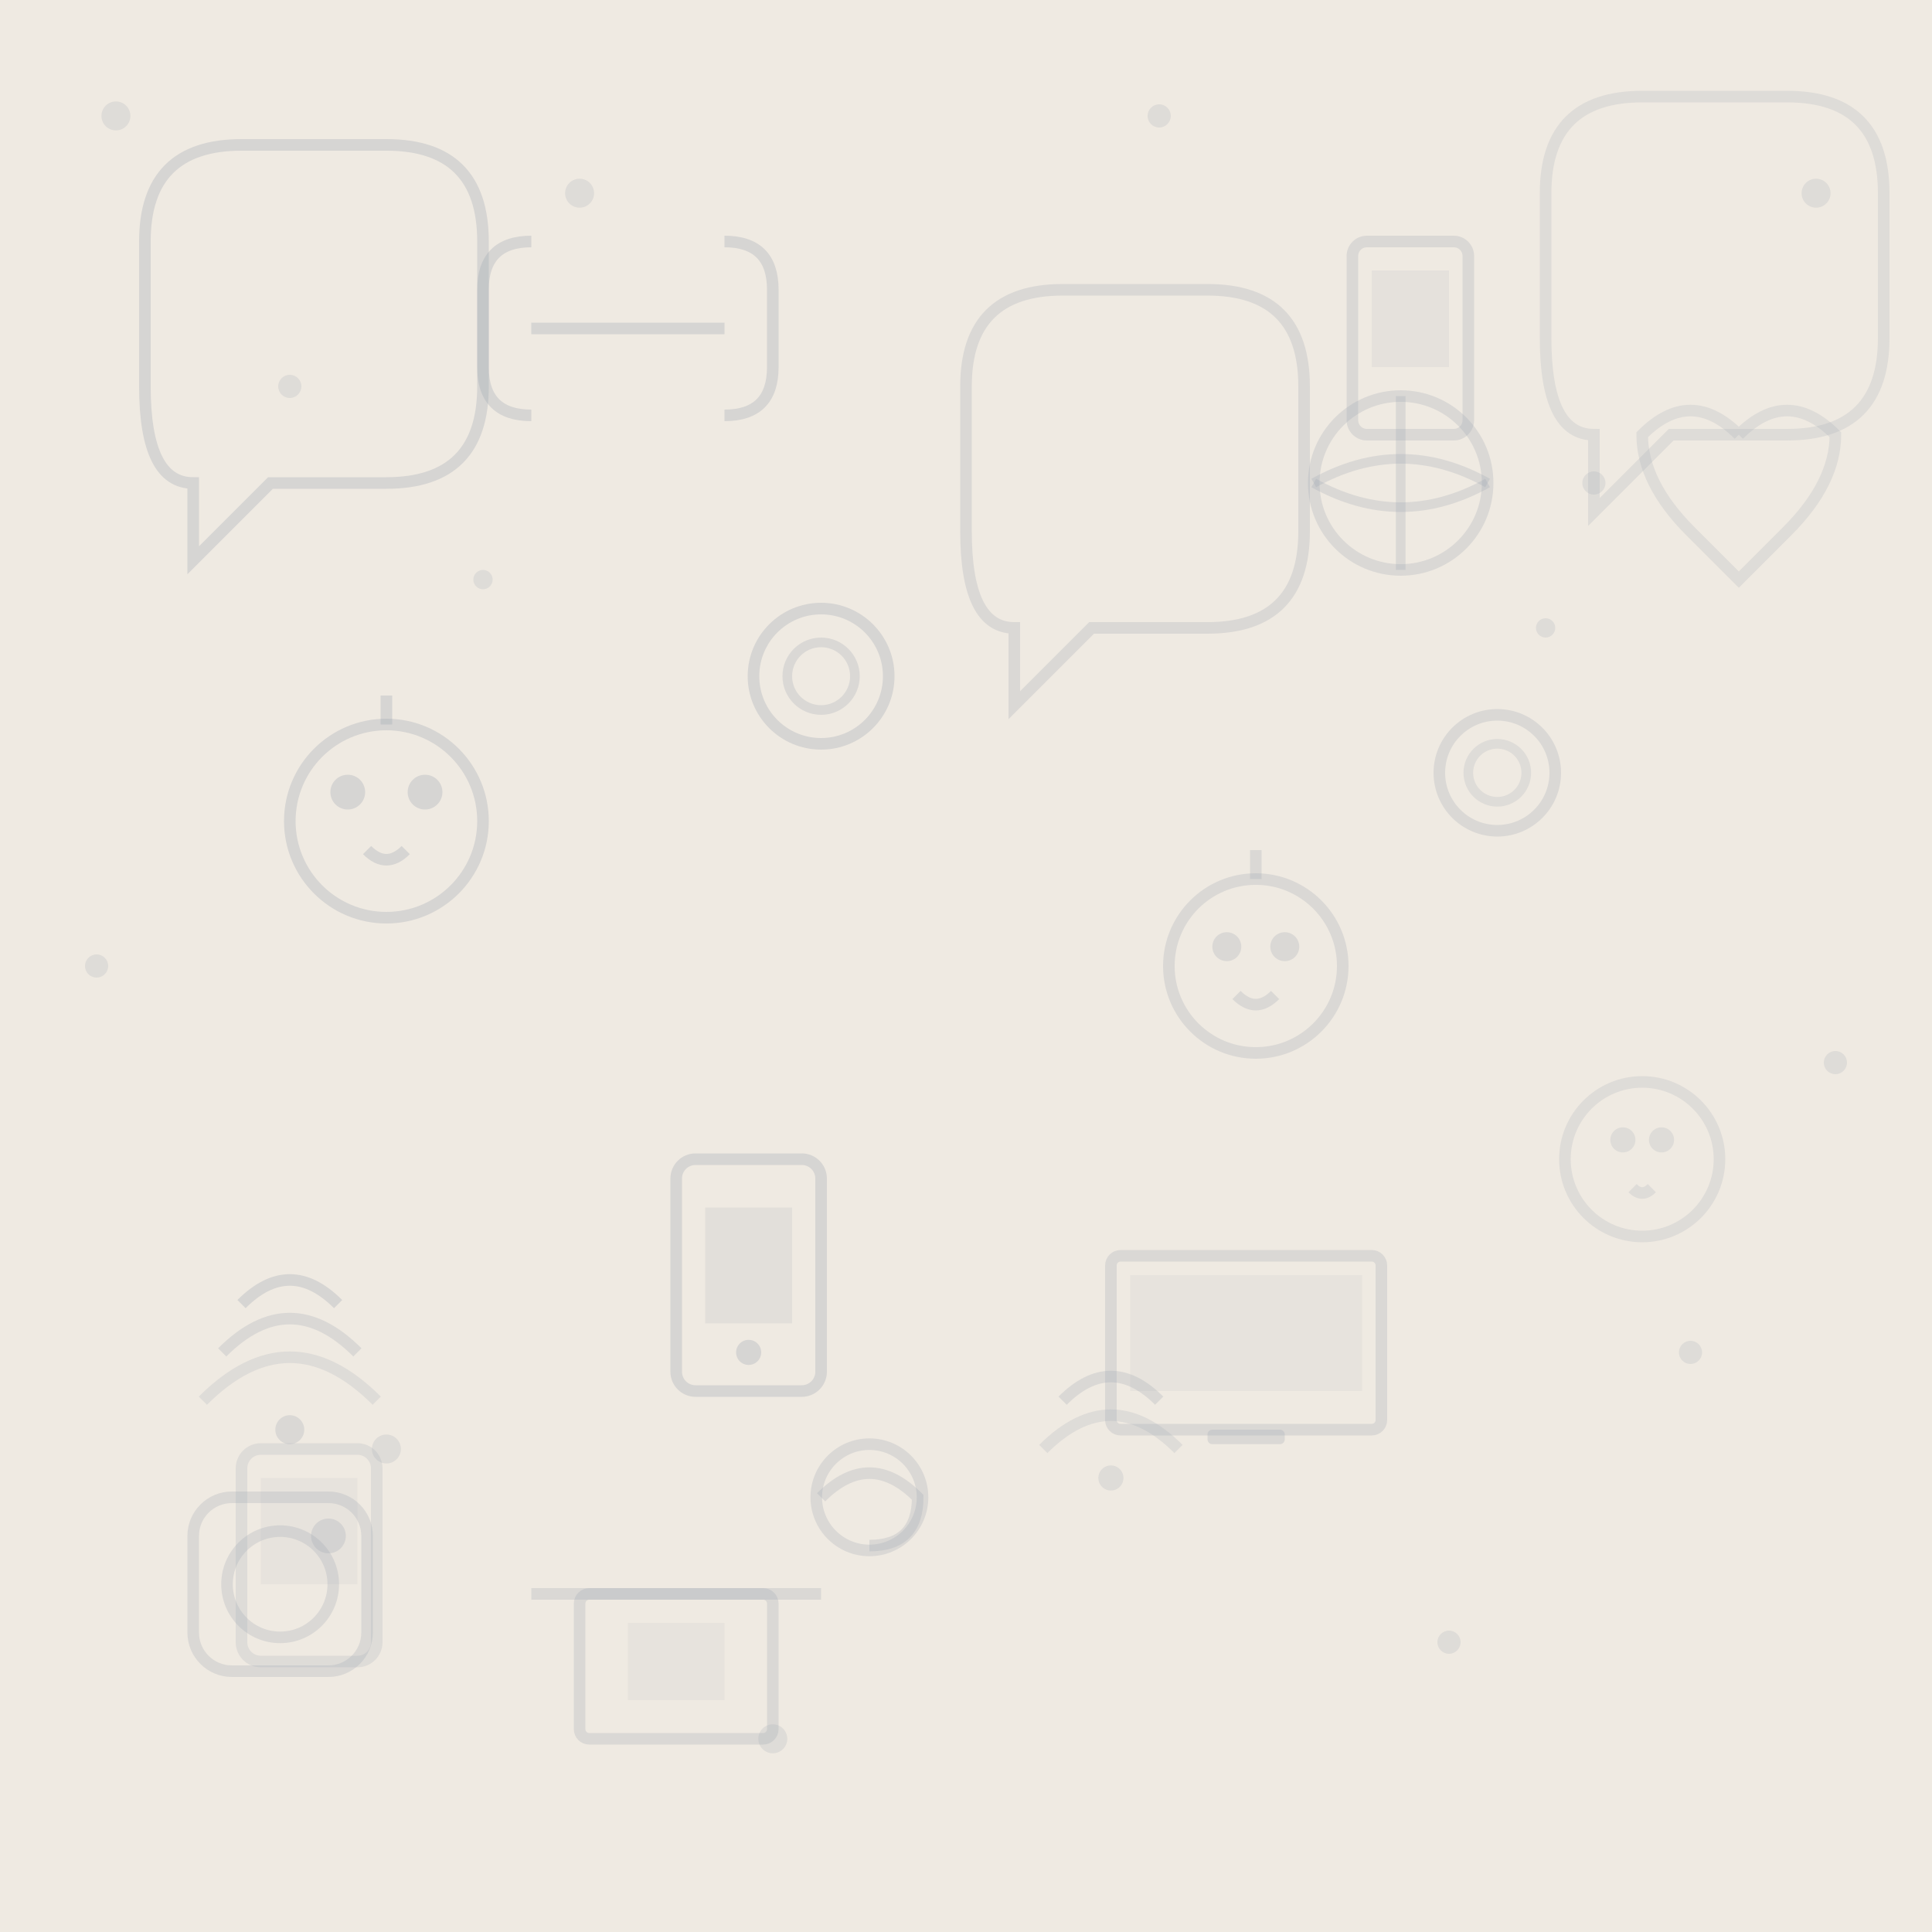
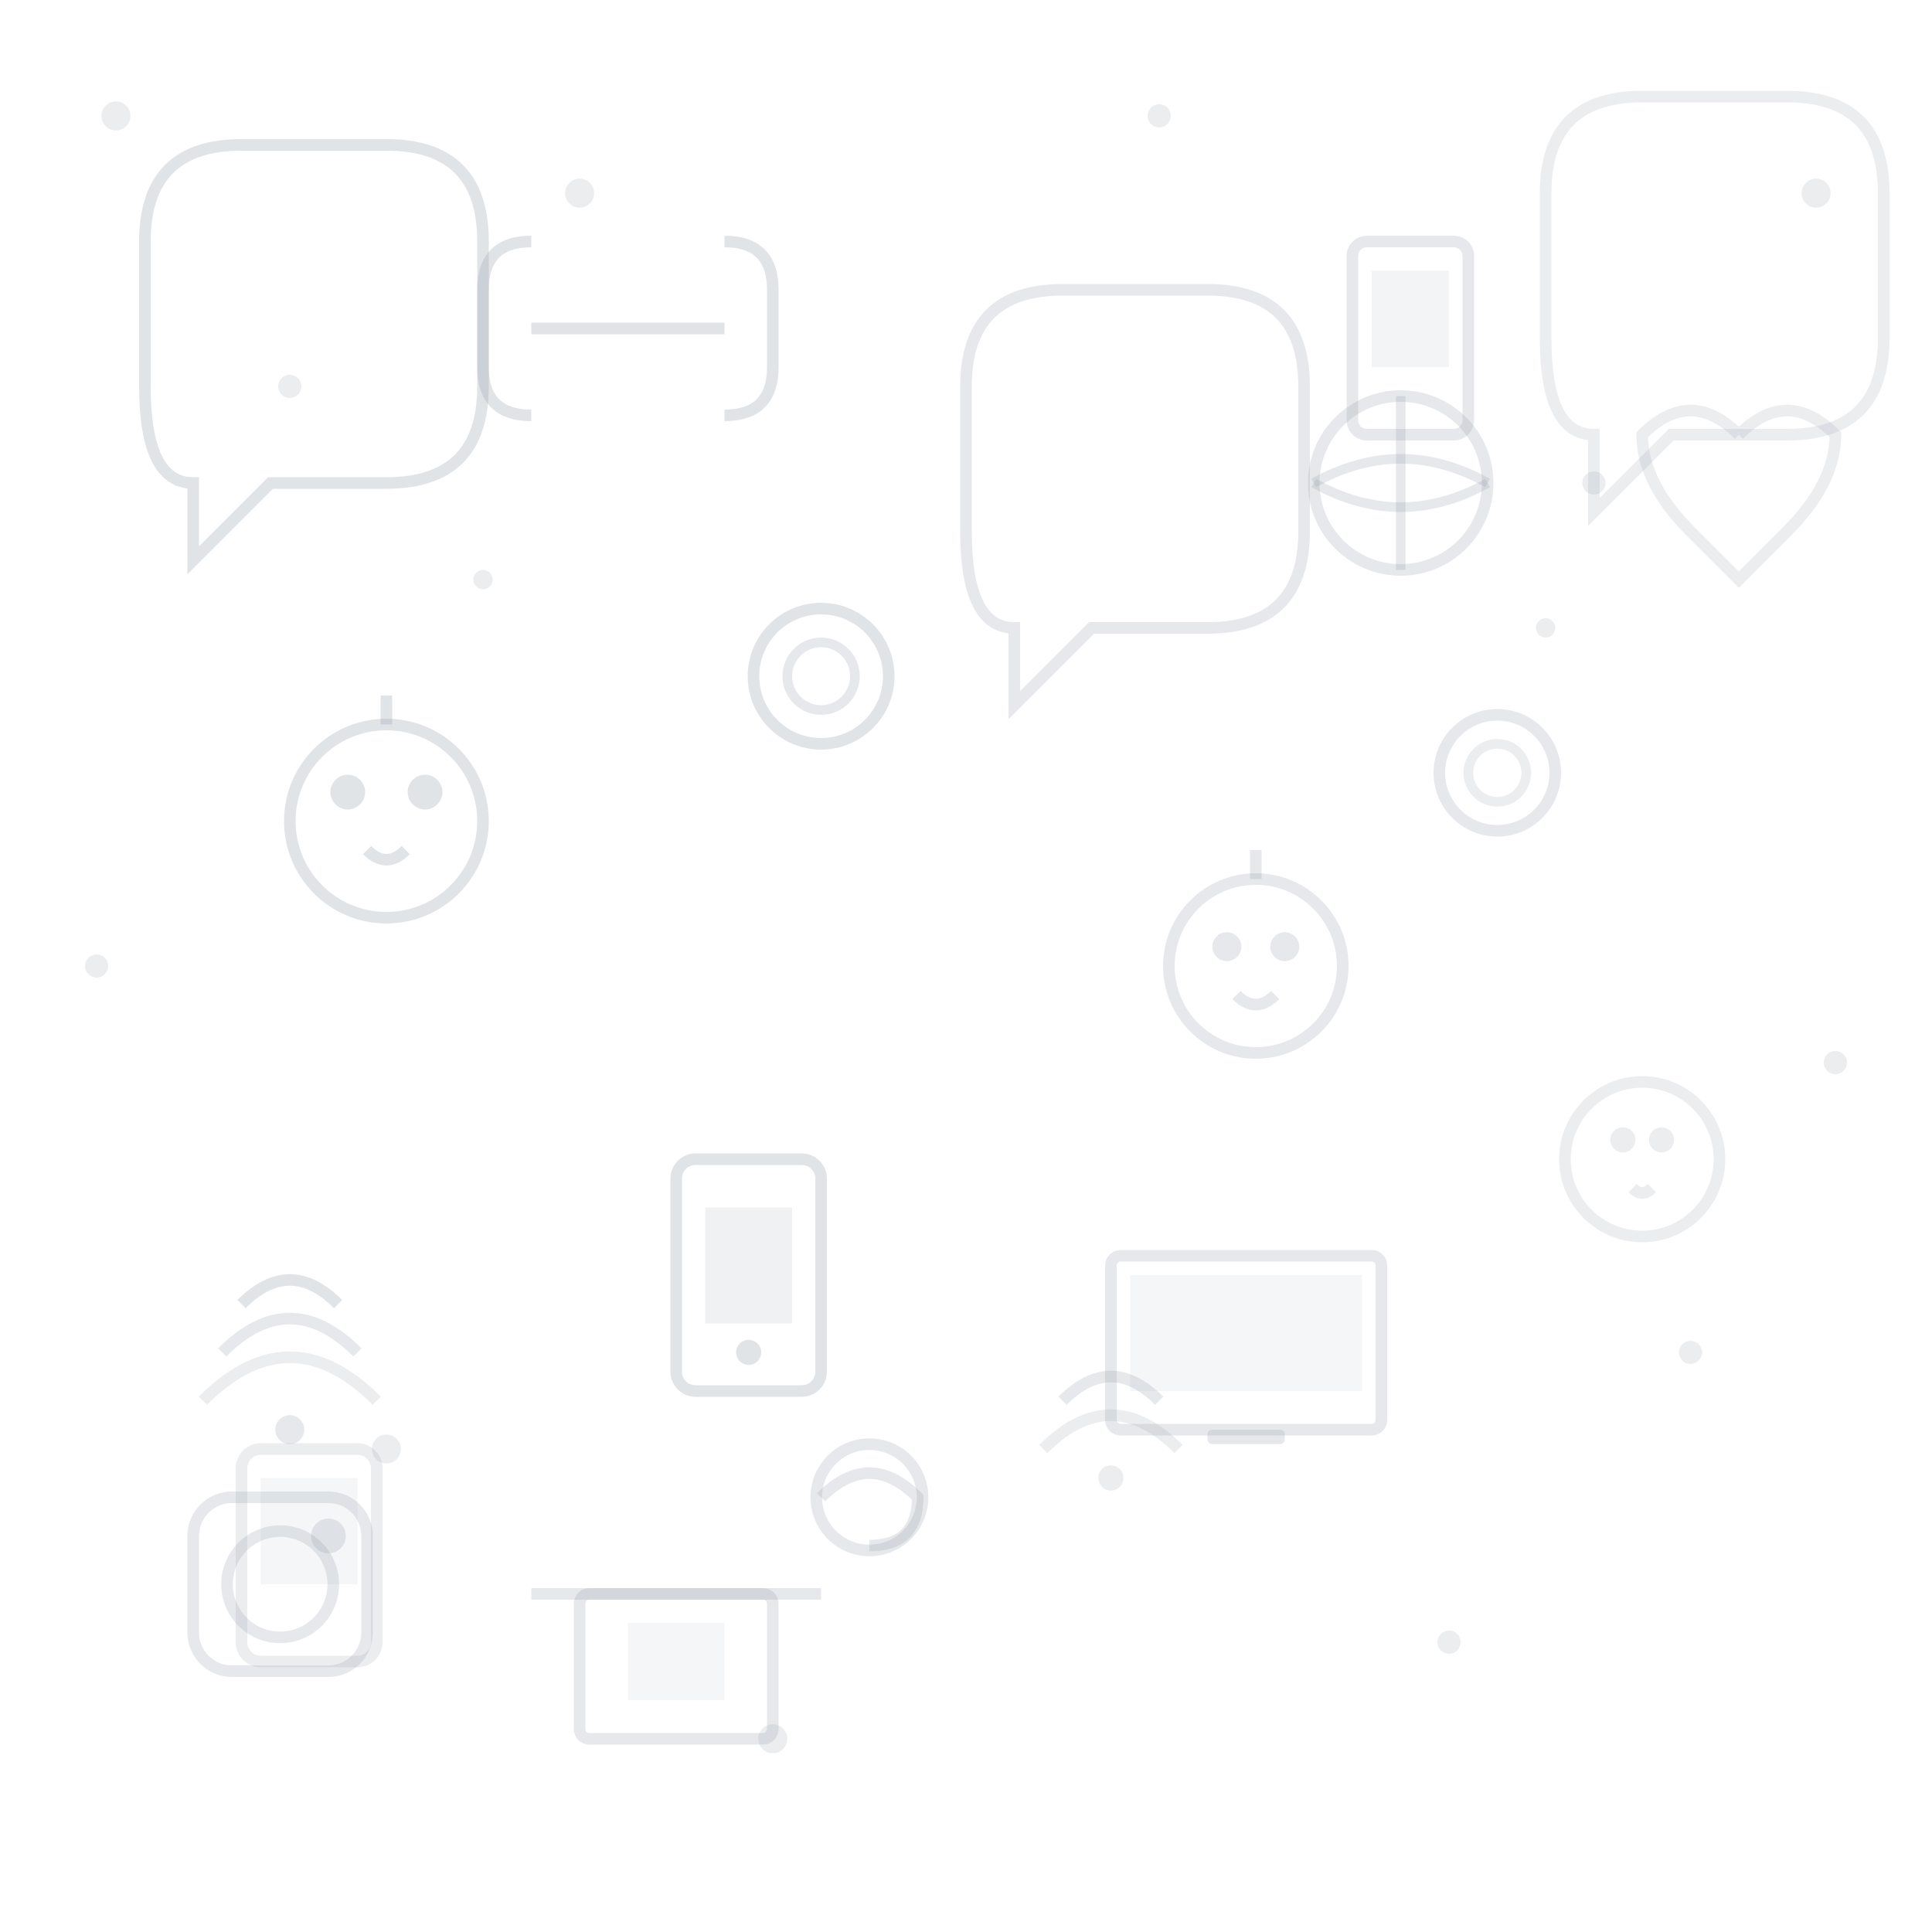
<svg xmlns="http://www.w3.org/2000/svg" width="200" height="200">
  <defs>
    <pattern id="chatPatternLight" x="0" y="0" width="200" height="200" patternUnits="userSpaceOnUse">
-       <rect width="200" height="200" fill="#efeae2" />
+       <rect width="200" height="200" fill="none" />
      <path d="M15 25 Q15 15 25 15 L40 15 Q50 15 50 25 L50 40 Q50 50 40 50 L28 50 L20 58 L20 50 Q15 50 15 40 Z" fill="none" stroke="#9ca3af" stroke-width="1.2" opacity="0.3" />
      <path d="M100 40 Q100 30 110 30 L125 30 Q135 30 135 40 L135 55 Q135 65 125 65 L113 65 L105 73 L105 65 Q100 65 100 55 Z" fill="none" stroke="#9ca3af" stroke-width="1.2" opacity="0.25" />
      <path d="M160 20 Q160 10 170 10 L185 10 Q195 10 195 20 L195 35 Q195 45 185 45 L173 45 L165 53 L165 45 Q160 45 160 35 Z" fill="none" stroke="#9ca3af" stroke-width="1.2" opacity="0.2" />
      <circle cx="40" cy="85" r="10" fill="none" stroke="#9ca3af" stroke-width="1.2" opacity="0.3" />
      <circle cx="36" cy="82" r="1.8" fill="#9ca3af" opacity="0.3" />
      <circle cx="44" cy="82" r="1.8" fill="#9ca3af" opacity="0.3" />
      <path d="M38 88 Q40 90 42 88" fill="none" stroke="#9ca3af" stroke-width="1.2" opacity="0.3" />
      <line x1="40" y1="75" x2="40" y2="72" stroke="#9ca3af" stroke-width="1.2" opacity="0.3" />
      <circle cx="130" cy="100" r="9" fill="none" stroke="#9ca3af" stroke-width="1.2" opacity="0.25" />
      <circle cx="127" cy="98" r="1.5" fill="#9ca3af" opacity="0.25" />
      <circle cx="133" cy="98" r="1.5" fill="#9ca3af" opacity="0.25" />
      <path d="M128 103 Q130 105 132 103" fill="none" stroke="#9ca3af" stroke-width="1.2" opacity="0.25" />
      <line x1="130" y1="91" x2="130" y2="88" stroke="#9ca3af" stroke-width="1.2" opacity="0.25" />
      <circle cx="170" cy="120" r="8" fill="none" stroke="#9ca3af" stroke-width="1.2" opacity="0.2" />
      <circle cx="168" cy="118" r="1.3" fill="#9ca3af" opacity="0.2" />
      <circle cx="172" cy="118" r="1.3" fill="#9ca3af" opacity="0.2" />
      <path d="M169 123 Q170 124 171 123" fill="none" stroke="#9ca3af" stroke-width="1.2" opacity="0.2" />
      <rect x="70" y="120" width="15" height="24" rx="2" fill="none" stroke="#9ca3af" stroke-width="1.2" opacity="0.3" />
      <rect x="73" y="125" width="9" height="12" fill="#9ca3af" opacity="0.15" />
      <circle cx="77.5" cy="140" r="1.3" fill="#9ca3af" opacity="0.3" />
      <rect x="140" y="25" width="12" height="20" rx="1.5" fill="none" stroke="#9ca3af" stroke-width="1.2" opacity="0.25" />
      <rect x="142" y="28" width="8" height="10" fill="#9ca3af" opacity="0.12" />
      <rect x="25" y="150" width="14" height="22" rx="2" fill="none" stroke="#9ca3af" stroke-width="1.2" opacity="0.2" />
      <rect x="27" y="153" width="10" height="11" fill="#9ca3af" opacity="0.1" />
      <path d="M25 135 Q30 130 35 135" fill="none" stroke="#9ca3af" stroke-width="1.2" opacity="0.3" />
      <path d="M23 140 Q30 133 37 140" fill="none" stroke="#9ca3af" stroke-width="1.2" opacity="0.25" />
      <path d="M21 145 Q30 136 39 145" fill="none" stroke="#9ca3af" stroke-width="1.2" opacity="0.2" />
      <circle cx="30" cy="148" r="1.5" fill="#9ca3af" opacity="0.25" />
      <path d="M110 145 Q115 140 120 145" fill="none" stroke="#9ca3af" stroke-width="1.2" opacity="0.25" />
      <path d="M108 150 Q115 143 122 150" fill="none" stroke="#9ca3af" stroke-width="1.2" opacity="0.2" />
      <circle cx="115" cy="153" r="1.3" fill="#9ca3af" opacity="0.2" />
      <circle cx="85" cy="70" r="7" fill="none" stroke="#9ca3af" stroke-width="1.2" opacity="0.3" />
      <circle cx="85" cy="70" r="3.5" fill="none" stroke="#9ca3af" stroke-width="1" opacity="0.25" />
      <circle cx="155" cy="80" r="6" fill="none" stroke="#9ca3af" stroke-width="1.2" opacity="0.25" />
      <circle cx="155" cy="80" r="3" fill="none" stroke="#9ca3af" stroke-width="1" opacity="0.2" />
      <circle cx="145" cy="50" r="9" fill="none" stroke="#9ca3af" stroke-width="1.2" opacity="0.25" />
      <path d="M136 50 Q145 45 154 50" fill="none" stroke="#9ca3af" stroke-width="1" opacity="0.25" />
      <path d="M136 50 Q145 55 154 50" fill="none" stroke="#9ca3af" stroke-width="1" opacity="0.25" />
      <line x1="145" y1="41" x2="145" y2="59" stroke="#9ca3af" stroke-width="1" opacity="0.25" />
      <rect x="20" y="155" width="18" height="18" rx="4" fill="none" stroke="#9ca3af" stroke-width="1.2" opacity="0.25" />
      <circle cx="29" cy="164" r="5.5" fill="none" stroke="#9ca3af" stroke-width="1.2" opacity="0.25" />
      <circle cx="34" cy="159" r="1.8" fill="#9ca3af" opacity="0.25" />
      <rect x="115" y="130" width="28" height="18" rx="1" fill="none" stroke="#9ca3af" stroke-width="1.2" opacity="0.25" />
      <rect x="117" y="132" width="24" height="12" fill="#9ca3af" opacity="0.1" />
      <rect x="125" y="148" width="8" height="1.5" rx="0.5" fill="#9ca3af" opacity="0.25" />
      <path d="M55 25 Q50 25 50 30 L50 38 Q50 43 55 43" fill="none" stroke="#9ca3af" stroke-width="1.2" opacity="0.3" />
      <path d="M75 25 Q80 25 80 30 L80 38 Q80 43 75 43" fill="none" stroke="#9ca3af" stroke-width="1.2" opacity="0.3" />
      <path d="M55 34 Q65 34 75 34" fill="none" stroke="#9ca3af" stroke-width="1.2" opacity="0.3" />
      <circle cx="90" cy="155" r="5.5" fill="none" stroke="#9ca3af" stroke-width="1.2" opacity="0.25" />
      <path d="M85 155 Q90 150 95 155 Q95 160 90 160" fill="none" stroke="#9ca3af" stroke-width="1.2" opacity="0.25" />
      <path d="M180 45 Q175 40 170 45 Q170 50 175 55 L180 60 L185 55 Q190 50 190 45 Q185 40 180 45" fill="none" stroke="#9ca3af" stroke-width="1.2" opacity="0.2" />
      <rect x="60" y="165" width="20" height="15" rx="1" fill="none" stroke="#9ca3af" stroke-width="1.2" opacity="0.25" />
      <rect x="65" y="168" width="10" height="8" fill="#9ca3af" opacity="0.1" />
      <path d="M55 165 L85 165" stroke="#9ca3af" stroke-width="1.2" opacity="0.25" />
      <circle cx="12" cy="12" r="1.5" fill="#9ca3af" opacity="0.2" />
      <circle cx="188" cy="20" r="1.5" fill="#9ca3af" opacity="0.2" />
      <circle cx="30" cy="40" r="1.2" fill="#9ca3af" opacity="0.2" />
      <circle cx="165" cy="50" r="1.2" fill="#9ca3af" opacity="0.2" />
      <circle cx="60" cy="20" r="1.5" fill="#9ca3af" opacity="0.2" />
      <circle cx="120" cy="12" r="1.2" fill="#9ca3af" opacity="0.2" />
      <circle cx="40" cy="150" r="1.5" fill="#9ca3af" opacity="0.2" />
      <circle cx="175" cy="140" r="1.2" fill="#9ca3af" opacity="0.2" />
      <circle cx="80" cy="180" r="1.5" fill="#9ca3af" opacity="0.2" />
      <circle cx="150" cy="170" r="1.2" fill="#9ca3af" opacity="0.2" />
      <circle cx="10" cy="100" r="1.2" fill="#9ca3af" opacity="0.2" />
      <circle cx="190" cy="110" r="1.2" fill="#9ca3af" opacity="0.2" />
      <circle cx="50" cy="60" r="1" fill="#9ca3af" opacity="0.2" />
      <circle cx="160" cy="65" r="1" fill="#9ca3af" opacity="0.2" />
    </pattern>
  </defs>
  <rect width="200" height="200" fill="url(#chatPatternLight)" />
</svg>
